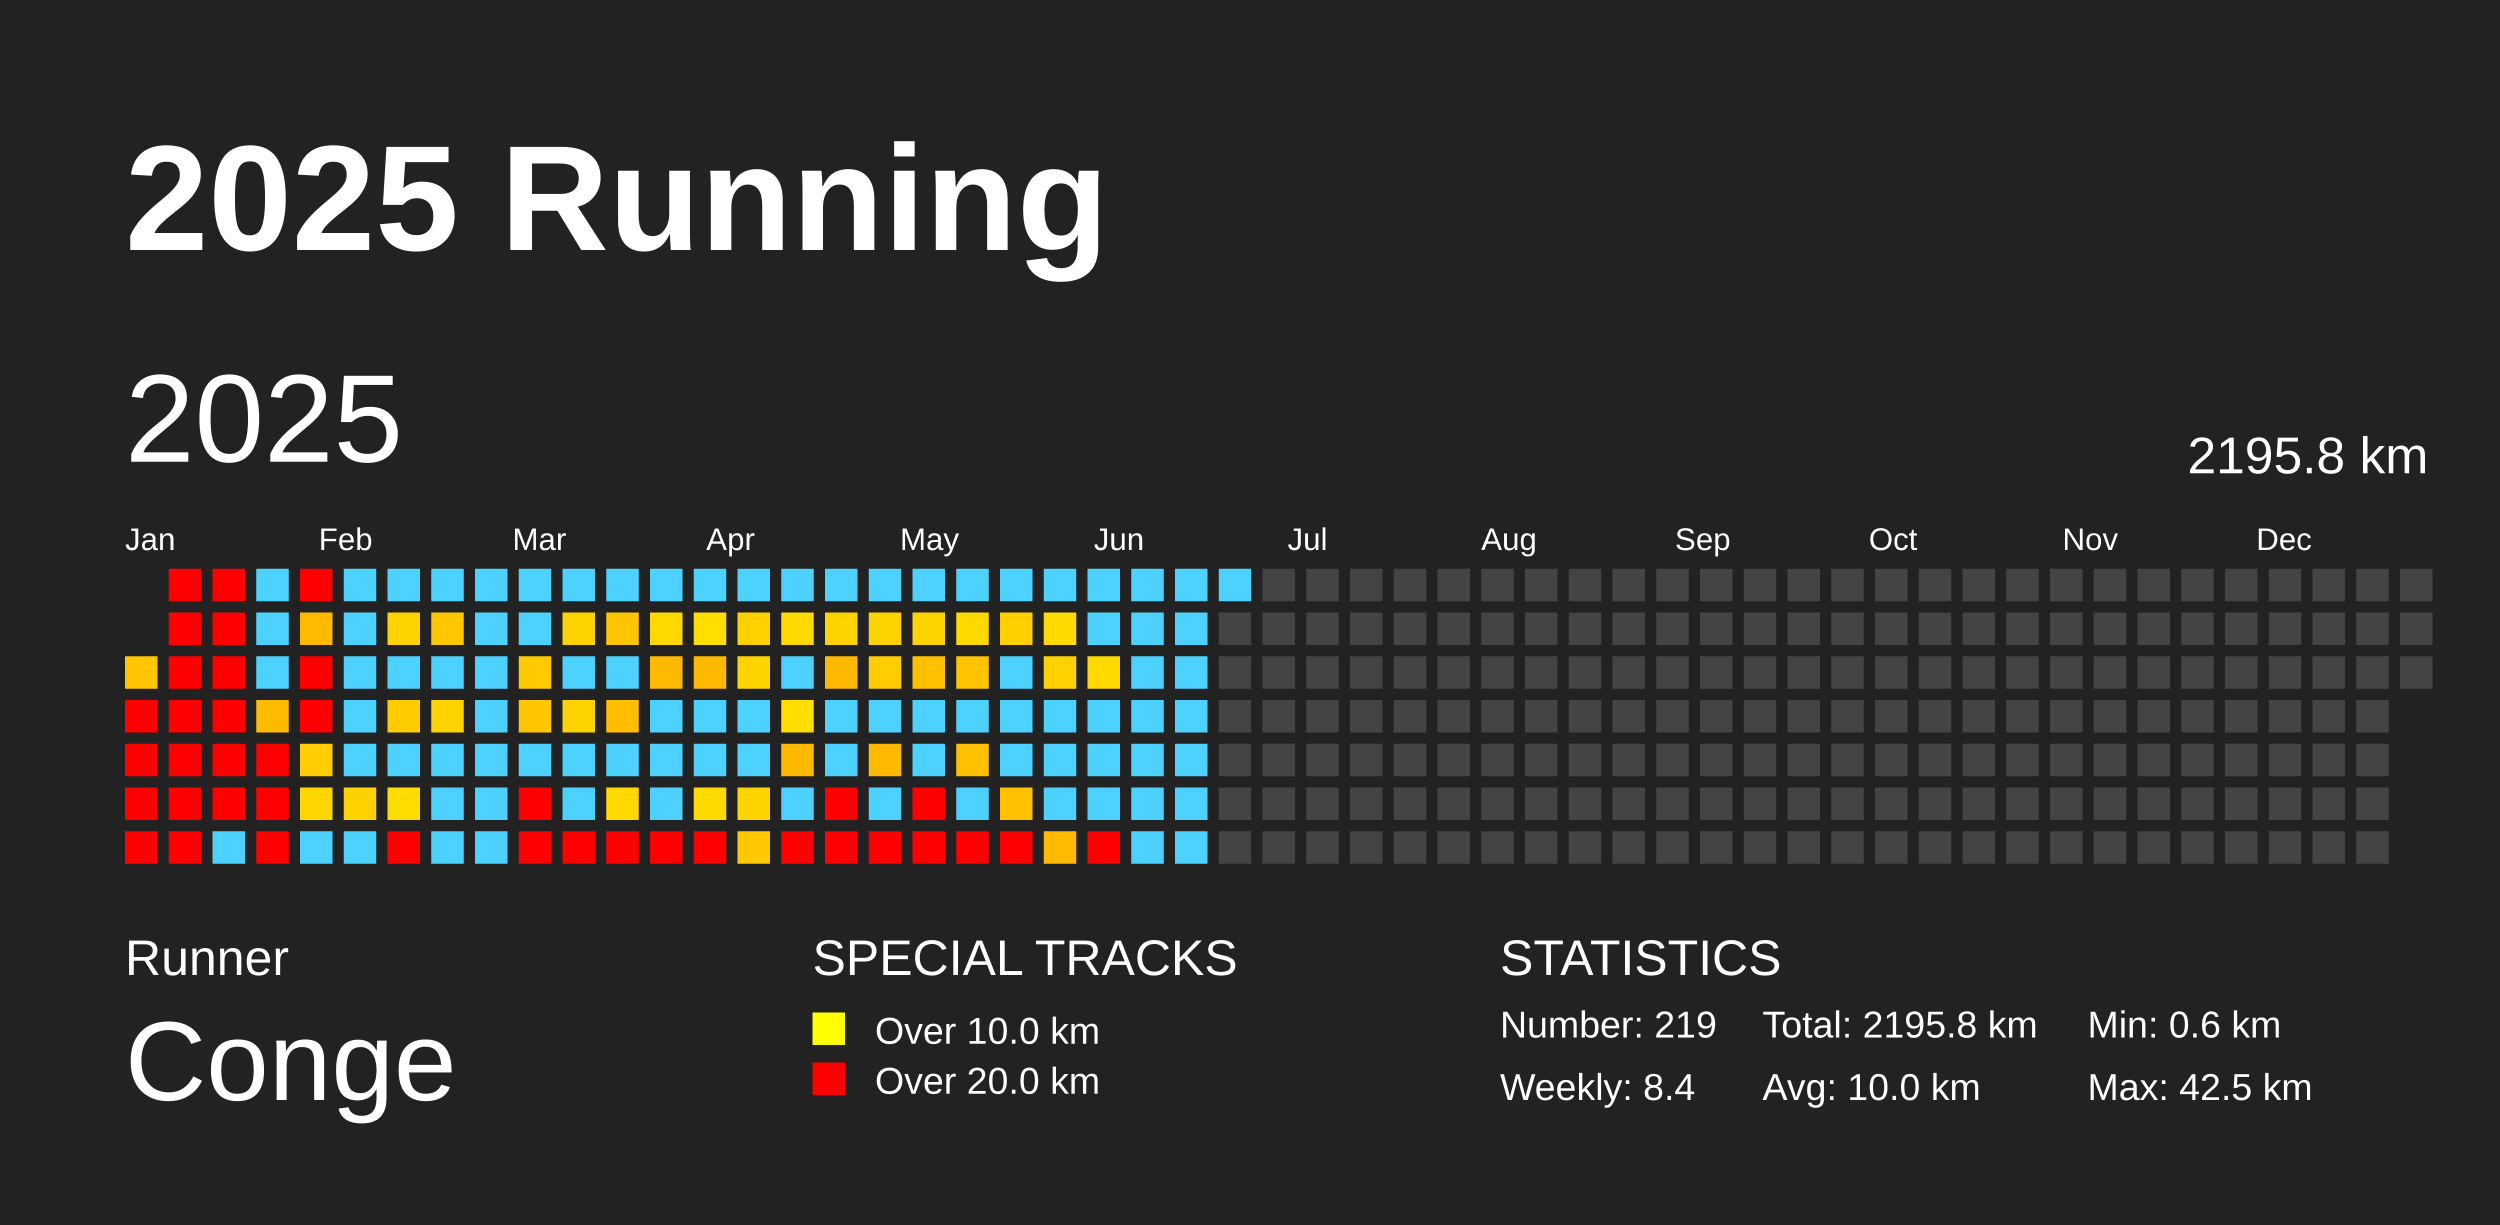
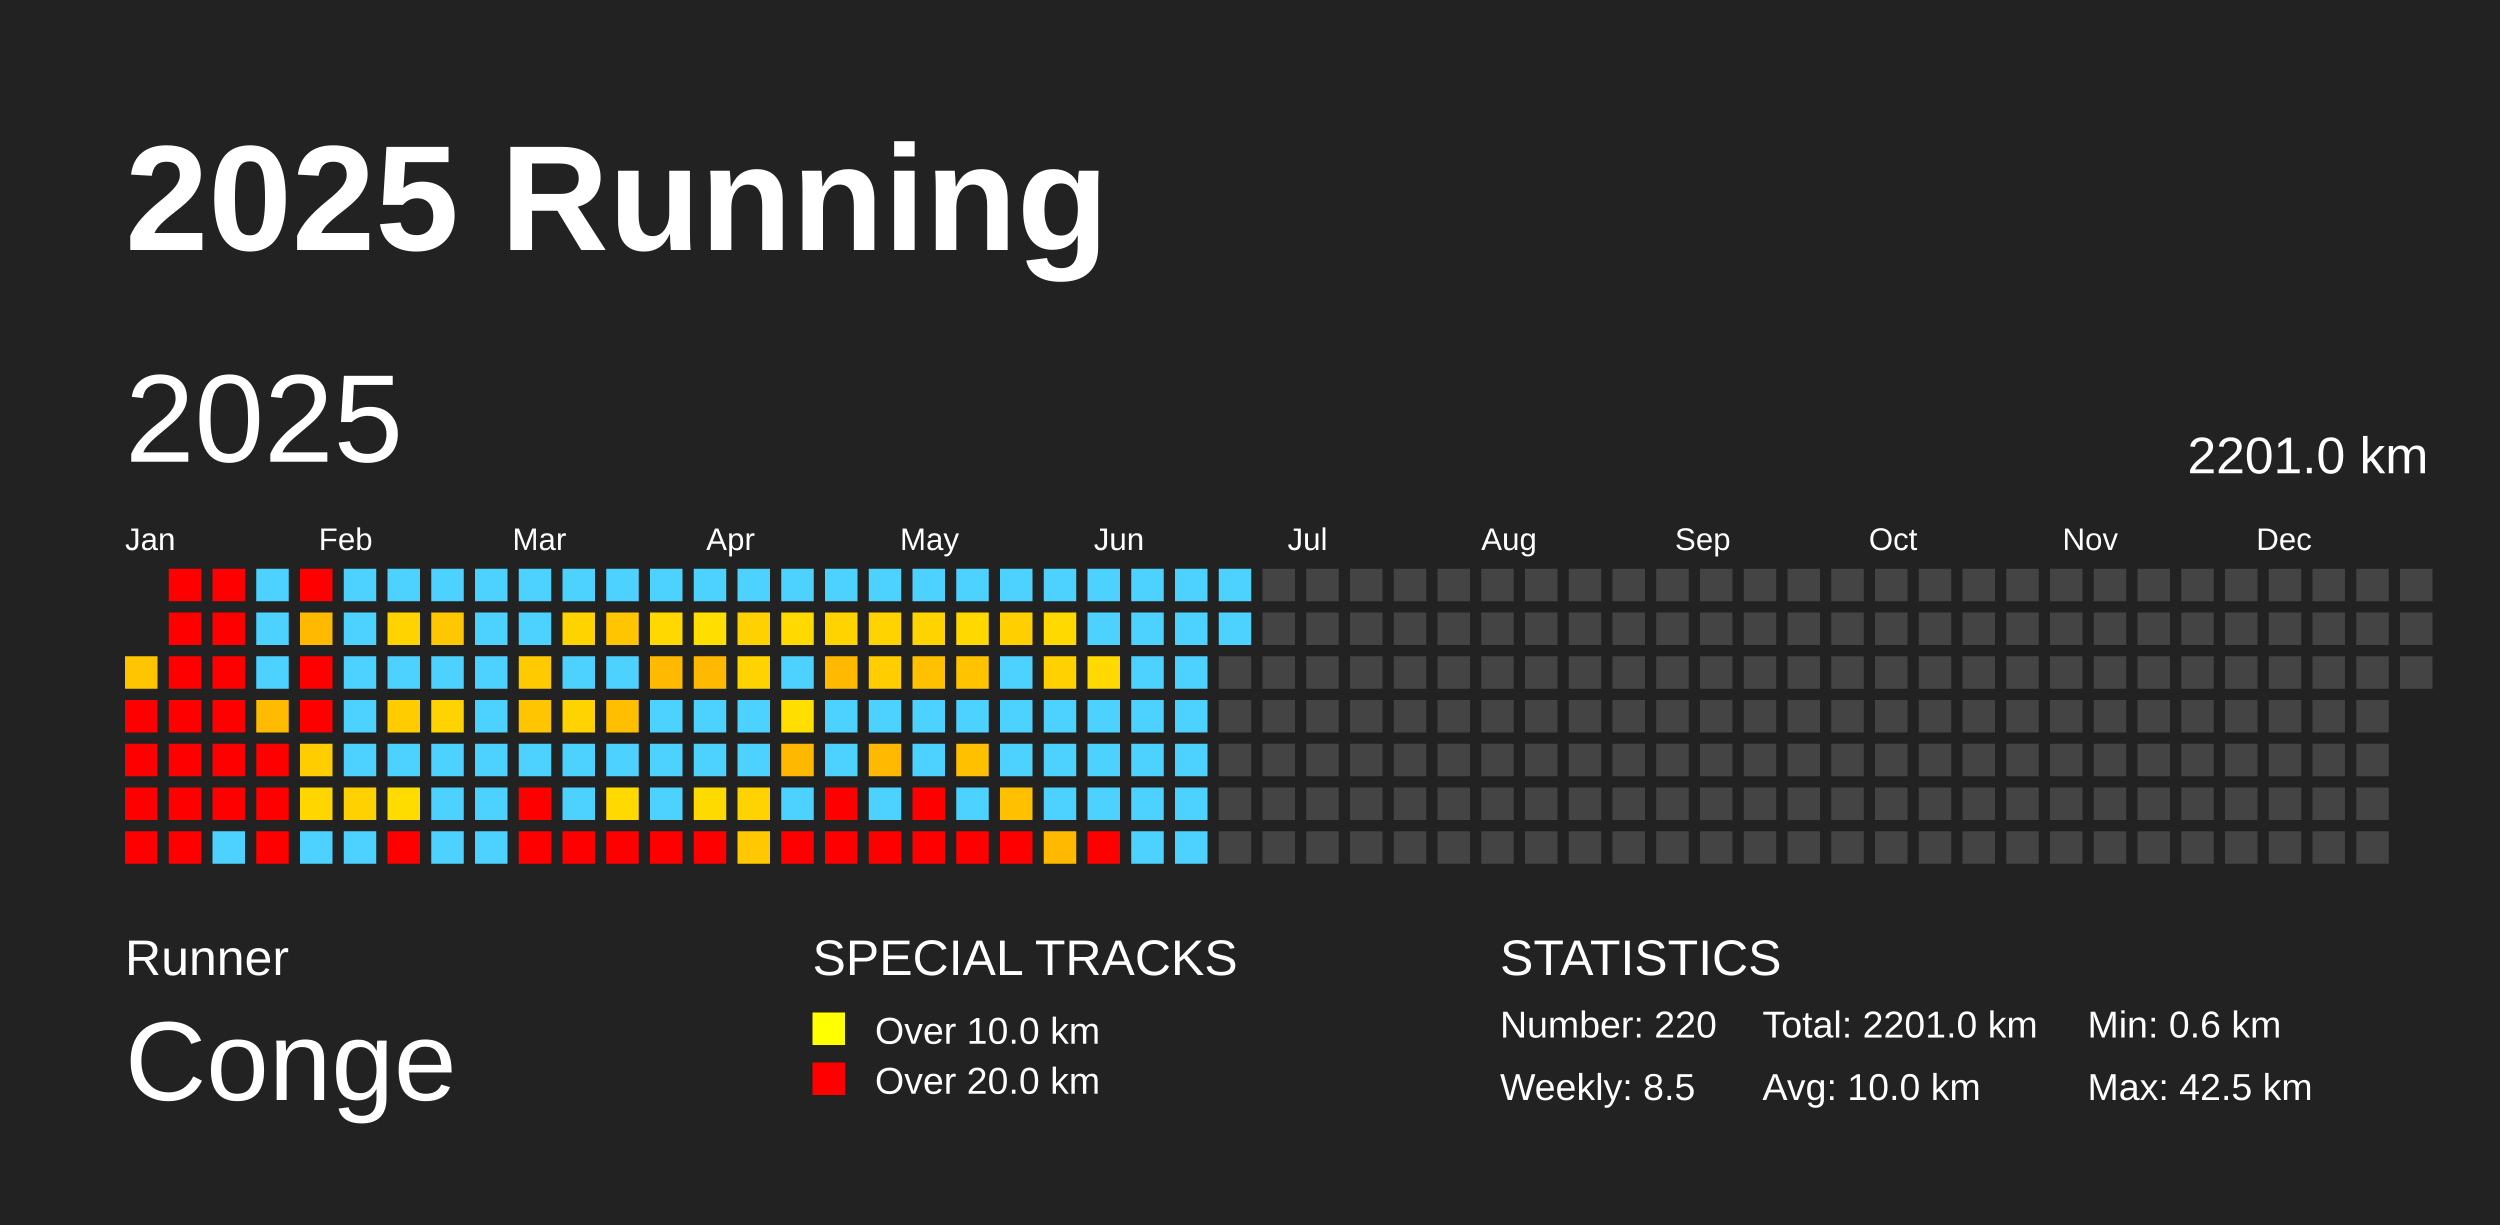
<svg xmlns="http://www.w3.org/2000/svg" baseProfile="full" height="98mm" version="1.1" viewBox="0,0,200,98" width="200mm">
  <defs />
  <rect fill="#222222" height="98" width="200" x="0" y="0" />
  <text fill="#FFFFFF" style="font-size:12px; font-family:Arial; font-weight:bold;" x="10" y="20">2025 Running</text>
  <text fill="#FFFFFF" style="font-size:4px; font-family:Arial" x="10" y="78">Runner</text>
  <text fill="#FFFFFF" style="font-size:9px; font-family:Arial" x="10" y="88">Conge</text>
  <text fill="#FFFFFF" style="font-size:4px; font-family:Arial" x="65" y="78">SPECIAL TRACKS</text>
  <rect fill="yellow" height="2.6" width="2.6" x="65" y="81" />
  <text fill="#FFFFFF" style="font-size:3px; font-family:Arial" x="70" y="83.5">Over 10.0 km</text>
  <rect fill="red" height="2.6" width="2.6" x="65" y="85" />
  <text fill="#FFFFFF" style="font-size:3px; font-family:Arial" x="70" y="87.5">Over 20.0 km</text>
  <text fill="#FFFFFF" style="font-size:4px; font-family:Arial" x="120" y="78">STATISTICS</text>
-   <text fill="#FFFFFF" style="font-size:3px; font-family:Arial" x="120" y="83">Number: 219</text>
-   <text fill="#FFFFFF" style="font-size:3px; font-family:Arial" x="120" y="88">Weekly: 8.4</text>
-   <text fill="#FFFFFF" style="font-size:3px; font-family:Arial" x="141" y="83">Total: 2195.8 km</text>
+   <text fill="#FFFFFF" style="font-size:3px; font-family:Arial" x="120" y="83">Number: 220</text>
+   <text fill="#FFFFFF" style="font-size:3px; font-family:Arial" x="120" y="88">Weekly: 8.5</text>
+   <text fill="#FFFFFF" style="font-size:3px; font-family:Arial" x="141" y="83">Total: 2201.0 km</text>
  <text fill="#FFFFFF" style="font-size:3px; font-family:Arial" x="141" y="88">Avg: 10.0 km</text>
  <text fill="#FFFFFF" style="font-size:3px; font-family:Arial" x="167" y="83">Min: 0.6 km</text>
  <text fill="#FFFFFF" style="font-size:3px; font-family:Arial" x="167" y="88">Max: 42.5 km</text>
  <text dominant-baseline="hanging" fill="#FFFFFF" style="font-size:10.0px; font-family:Arial;" x="10" y="30">2025</text>
-   <text dominant-baseline="hanging" fill="#FFFFFF" style="font-size:4.125px; font-family:Arial;" x="175" y="35">2195.8 km</text>
+   <text dominant-baseline="hanging" fill="#FFFFFF" style="font-size:4.125px; font-family:Arial;" x="175" y="35">2201.0 km</text>
  <text fill="#FFFFFF" style="font-size:2.5px; font-family:Arial" x="10.0" y="44">Jan</text>
  <text fill="#FFFFFF" style="font-size:2.5px; font-family:Arial" x="25.5" y="44">Feb</text>
  <text fill="#FFFFFF" style="font-size:2.5px; font-family:Arial" x="41.0" y="44">Mar</text>
  <text fill="#FFFFFF" style="font-size:2.5px; font-family:Arial" x="56.5" y="44">Apr</text>
  <text fill="#FFFFFF" style="font-size:2.5px; font-family:Arial" x="72.0" y="44">May</text>
  <text fill="#FFFFFF" style="font-size:2.5px; font-family:Arial" x="87.5" y="44">Jun</text>
  <text fill="#FFFFFF" style="font-size:2.5px; font-family:Arial" x="103.0" y="44">Jul</text>
  <text fill="#FFFFFF" style="font-size:2.5px; font-family:Arial" x="118.5" y="44">Aug</text>
  <text fill="#FFFFFF" style="font-size:2.5px; font-family:Arial" x="134.0" y="44">Sep</text>
  <text fill="#FFFFFF" style="font-size:2.5px; font-family:Arial" x="149.5" y="44">Oct</text>
  <text fill="#FFFFFF" style="font-size:2.5px; font-family:Arial" x="165.0" y="44">Nov</text>
  <text fill="#FFFFFF" style="font-size:2.5px; font-family:Arial" x="180.5" y="44">Dec</text>
  <rect fill="#ffc600" height="2.6" width="2.6" x="10.0" y="52.5" />
  <rect fill="red" height="2.6" width="2.6" x="10.0" y="56.0" />
  <rect fill="red" height="2.6" width="2.6" x="10.0" y="59.5" />
  <rect fill="red" height="2.6" width="2.6" x="10.0" y="63.0" />
  <rect fill="red" height="2.6" width="2.6" x="10.0" y="66.5" />
  <rect fill="red" height="2.6" width="2.6" x="13.5" y="45.5" />
  <rect fill="red" height="2.6" width="2.6" x="13.5" y="49.0" />
  <rect fill="red" height="2.6" width="2.6" x="13.5" y="52.5" />
  <rect fill="red" height="2.6" width="2.6" x="13.5" y="56.0" />
  <rect fill="red" height="2.6" width="2.6" x="13.5" y="59.5" />
  <rect fill="red" height="2.6" width="2.6" x="13.5" y="63.0" />
  <rect fill="red" height="2.6" width="2.6" x="13.5" y="66.5" />
  <rect fill="red" height="2.6" width="2.6" x="17.0" y="45.5" />
  <rect fill="red" height="2.6" width="2.6" x="17.0" y="49.0" />
  <rect fill="red" height="2.6" width="2.6" x="17.0" y="52.5" />
  <rect fill="red" height="2.6" width="2.6" x="17.0" y="56.0" />
  <rect fill="red" height="2.6" width="2.6" x="17.0" y="59.5" />
  <rect fill="red" height="2.6" width="2.6" x="17.0" y="63.0" />
  <rect fill="#4dd2ff" height="2.6" width="2.6" x="17.0" y="66.5" />
  <rect fill="#4dd2ff" height="2.6" width="2.6" x="20.5" y="45.5" />
  <rect fill="#4dd2ff" height="2.6" width="2.6" x="20.5" y="49.0" />
  <rect fill="#4dd2ff" height="2.6" width="2.6" x="20.5" y="52.5" />
  <rect fill="#ffbb00" height="2.6" width="2.6" x="20.5" y="56.0" />
  <rect fill="red" height="2.6" width="2.6" x="20.5" y="59.5" />
  <rect fill="red" height="2.6" width="2.6" x="20.5" y="63.0" />
  <rect fill="red" height="2.6" width="2.6" x="20.5" y="66.5" />
  <rect fill="red" height="2.6" width="2.6" x="24.0" y="45.5" />
  <rect fill="#ffba00" height="2.6" width="2.6" x="24.0" y="49.0" />
  <rect fill="red" height="2.6" width="2.6" x="24.0" y="52.5" />
  <rect fill="red" height="2.6" width="2.6" x="24.0" y="56.0" />
  <rect fill="#ffcd00" height="2.6" width="2.6" x="24.0" y="59.5" />
  <rect fill="#ffd600" height="2.6" width="2.6" x="24.0" y="63.0" />
  <rect fill="#4dd2ff" height="2.6" width="2.6" x="24.0" y="66.5" />
  <rect fill="#4dd2ff" height="2.6" width="2.6" x="27.5" y="45.5" />
  <rect fill="#4dd2ff" height="2.6" width="2.6" x="27.5" y="49.0" />
  <rect fill="#4dd2ff" height="2.6" width="2.6" x="27.5" y="52.5" />
  <rect fill="#4dd2ff" height="2.6" width="2.6" x="27.5" y="56.0" />
  <rect fill="#4dd2ff" height="2.6" width="2.6" x="27.5" y="59.5" />
  <rect fill="#ffd100" height="2.6" width="2.6" x="27.5" y="63.0" />
  <rect fill="#4dd2ff" height="2.6" width="2.6" x="27.5" y="66.5" />
  <rect fill="#4dd2ff" height="2.6" width="2.6" x="31.0" y="45.5" />
  <rect fill="#ffd300" height="2.6" width="2.6" x="31.0" y="49.0" />
  <rect fill="#4dd2ff" height="2.6" width="2.6" x="31.0" y="52.5" />
  <rect fill="#ffcc00" height="2.6" width="2.6" x="31.0" y="56.0" />
  <rect fill="#4dd2ff" height="2.6" width="2.6" x="31.0" y="59.5" />
  <rect fill="#ffdc00" height="2.6" width="2.6" x="31.0" y="63.0" />
  <rect fill="red" height="2.6" width="2.6" x="31.0" y="66.5" />
  <rect fill="#4dd2ff" height="2.6" width="2.6" x="34.5" y="45.5" />
  <rect fill="#ffc700" height="2.6" width="2.6" x="34.5" y="49.0" />
  <rect fill="#4dd2ff" height="2.6" width="2.6" x="34.5" y="52.5" />
  <rect fill="#ffd300" height="2.6" width="2.6" x="34.5" y="56.0" />
  <rect fill="#4dd2ff" height="2.6" width="2.6" x="34.5" y="59.5" />
  <rect fill="#4dd2ff" height="2.6" width="2.6" x="34.5" y="63.0" />
  <rect fill="#4dd2ff" height="2.6" width="2.6" x="34.5" y="66.5" />
  <rect fill="#4dd2ff" height="2.6" width="2.6" x="38.0" y="45.5" />
  <rect fill="#4dd2ff" height="2.6" width="2.6" x="38.0" y="49.0" />
  <rect fill="#4dd2ff" height="2.6" width="2.6" x="38.0" y="52.5" />
  <rect fill="#4dd2ff" height="2.6" width="2.6" x="38.0" y="56.0" />
  <rect fill="#4dd2ff" height="2.6" width="2.6" x="38.0" y="59.5" />
  <rect fill="#4dd2ff" height="2.6" width="2.6" x="38.0" y="63.0" />
  <rect fill="#4dd2ff" height="2.6" width="2.6" x="38.0" y="66.5" />
  <rect fill="#4dd2ff" height="2.6" width="2.6" x="41.5" y="45.5" />
  <rect fill="#4dd2ff" height="2.6" width="2.6" x="41.5" y="49.0" />
  <rect fill="#ffcb00" height="2.6" width="2.6" x="41.5" y="52.5" />
  <rect fill="#ffc600" height="2.6" width="2.6" x="41.5" y="56.0" />
  <rect fill="#4dd2ff" height="2.6" width="2.6" x="41.5" y="59.5" />
  <rect fill="red" height="2.6" width="2.6" x="41.5" y="63.0" />
  <rect fill="red" height="2.6" width="2.6" x="41.5" y="66.5" />
  <rect fill="#4dd2ff" height="2.6" width="2.6" x="45.0" y="45.5" />
  <rect fill="#ffd300" height="2.6" width="2.6" x="45.0" y="49.0" />
  <rect fill="#4dd2ff" height="2.6" width="2.6" x="45.0" y="52.5" />
  <rect fill="#ffd300" height="2.6" width="2.6" x="45.0" y="56.0" />
  <rect fill="#4dd2ff" height="2.6" width="2.6" x="45.0" y="59.5" />
  <rect fill="#4dd2ff" height="2.6" width="2.6" x="45.0" y="63.0" />
  <rect fill="red" height="2.6" width="2.6" x="45.0" y="66.5" />
  <rect fill="#4dd2ff" height="2.6" width="2.6" x="48.5" y="45.5" />
  <rect fill="#ffc500" height="2.6" width="2.6" x="48.5" y="49.0" />
  <rect fill="#4dd2ff" height="2.6" width="2.6" x="48.5" y="52.5" />
  <rect fill="#ffbe00" height="2.6" width="2.6" x="48.5" y="56.0" />
  <rect fill="#4dd2ff" height="2.6" width="2.6" x="48.5" y="59.5" />
  <rect fill="#ffd900" height="2.6" width="2.6" x="48.5" y="63.0" />
  <rect fill="red" height="2.6" width="2.6" x="48.5" y="66.5" />
  <rect fill="#4dd2ff" height="2.6" width="2.6" x="52.0" y="45.5" />
  <rect fill="#ffd800" height="2.6" width="2.6" x="52.0" y="49.0" />
  <rect fill="#ffba00" height="2.6" width="2.6" x="52.0" y="52.5" />
  <rect fill="#4dd2ff" height="2.6" width="2.6" x="52.0" y="56.0" />
  <rect fill="#4dd2ff" height="2.6" width="2.6" x="52.0" y="59.5" />
  <rect fill="#4dd2ff" height="2.6" width="2.6" x="52.0" y="63.0" />
  <rect fill="red" height="2.6" width="2.6" x="52.0" y="66.5" />
  <rect fill="#4dd2ff" height="2.6" width="2.6" x="55.5" y="45.5" />
  <rect fill="#ffde00" height="2.6" width="2.6" x="55.5" y="49.0" />
  <rect fill="#ffba00" height="2.6" width="2.6" x="55.5" y="52.5" />
  <rect fill="#4dd2ff" height="2.6" width="2.6" x="55.5" y="56.0" />
  <rect fill="#4dd2ff" height="2.6" width="2.6" x="55.5" y="59.5" />
  <rect fill="#ffda00" height="2.6" width="2.6" x="55.5" y="63.0" />
  <rect fill="red" height="2.6" width="2.6" x="55.5" y="66.5" />
  <rect fill="#4dd2ff" height="2.6" width="2.6" x="59.0" y="45.5" />
  <rect fill="#ffd100" height="2.6" width="2.6" x="59.0" y="49.0" />
  <rect fill="#ffd300" height="2.6" width="2.6" x="59.0" y="52.5" />
  <rect fill="#4dd2ff" height="2.6" width="2.6" x="59.0" y="56.0" />
  <rect fill="#4dd2ff" height="2.6" width="2.6" x="59.0" y="59.5" />
  <rect fill="#ffd300" height="2.6" width="2.6" x="59.0" y="63.0" />
  <rect fill="#ffc800" height="2.6" width="2.6" x="59.0" y="66.5" />
  <rect fill="#4dd2ff" height="2.6" width="2.6" x="62.5" y="45.5" />
  <rect fill="#ffd900" height="2.6" width="2.6" x="62.5" y="49.0" />
  <rect fill="#4dd2ff" height="2.6" width="2.6" x="62.5" y="52.5" />
  <rect fill="#ffde00" height="2.6" width="2.6" x="62.5" y="56.0" />
  <rect fill="#ffb800" height="2.6" width="2.6" x="62.5" y="59.5" />
  <rect fill="#4dd2ff" height="2.6" width="2.6" x="62.5" y="63.0" />
  <rect fill="red" height="2.6" width="2.6" x="62.5" y="66.5" />
  <rect fill="#4dd2ff" height="2.6" width="2.6" x="66.0" y="45.5" />
  <rect fill="#ffd300" height="2.6" width="2.6" x="66.0" y="49.0" />
  <rect fill="#ffba00" height="2.6" width="2.6" x="66.0" y="52.5" />
  <rect fill="#4dd2ff" height="2.6" width="2.6" x="66.0" y="56.0" />
  <rect fill="#4dd2ff" height="2.6" width="2.6" x="66.0" y="59.5" />
  <rect fill="red" height="2.6" width="2.6" x="66.0" y="63.0" />
  <rect fill="red" height="2.6" width="2.6" x="66.0" y="66.5" />
  <rect fill="#4dd2ff" height="2.6" width="2.6" x="69.5" y="45.5" />
  <rect fill="#ffd300" height="2.6" width="2.6" x="69.5" y="49.0" />
  <rect fill="#ffcd00" height="2.6" width="2.6" x="69.5" y="52.5" />
  <rect fill="#4dd2ff" height="2.6" width="2.6" x="69.5" y="56.0" />
  <rect fill="#ffba00" height="2.6" width="2.6" x="69.5" y="59.5" />
  <rect fill="#4dd2ff" height="2.6" width="2.6" x="69.5" y="63.0" />
  <rect fill="red" height="2.6" width="2.6" x="69.5" y="66.5" />
  <rect fill="#4dd2ff" height="2.6" width="2.6" x="73.0" y="45.5" />
  <rect fill="#ffd300" height="2.6" width="2.6" x="73.0" y="49.0" />
  <rect fill="#ffc000" height="2.6" width="2.6" x="73.0" y="52.5" />
  <rect fill="#4dd2ff" height="2.6" width="2.6" x="73.0" y="56.0" />
  <rect fill="#4dd2ff" height="2.6" width="2.6" x="73.0" y="59.5" />
  <rect fill="red" height="2.6" width="2.6" x="73.0" y="63.0" />
  <rect fill="red" height="2.6" width="2.6" x="73.0" y="66.5" />
  <rect fill="#4dd2ff" height="2.6" width="2.6" x="76.5" y="45.5" />
  <rect fill="#ffd800" height="2.6" width="2.6" x="76.5" y="49.0" />
  <rect fill="#ffc300" height="2.6" width="2.6" x="76.5" y="52.5" />
  <rect fill="#4dd2ff" height="2.6" width="2.6" x="76.5" y="56.0" />
  <rect fill="#ffc000" height="2.6" width="2.6" x="76.5" y="59.5" />
  <rect fill="#4dd2ff" height="2.6" width="2.6" x="76.5" y="63.0" />
  <rect fill="red" height="2.6" width="2.6" x="76.5" y="66.5" />
  <rect fill="#4dd2ff" height="2.6" width="2.6" x="80.0" y="45.5" />
  <rect fill="#ffcf00" height="2.6" width="2.6" x="80.0" y="49.0" />
  <rect fill="#4dd2ff" height="2.6" width="2.6" x="80.0" y="52.5" />
  <rect fill="#4dd2ff" height="2.6" width="2.6" x="80.0" y="56.0" />
  <rect fill="#4dd2ff" height="2.6" width="2.6" x="80.0" y="59.5" />
  <rect fill="#ffc000" height="2.6" width="2.6" x="80.0" y="63.0" />
  <rect fill="red" height="2.6" width="2.6" x="80.0" y="66.5" />
  <rect fill="#4dd2ff" height="2.6" width="2.6" x="83.5" y="45.5" />
  <rect fill="#ffd900" height="2.6" width="2.6" x="83.5" y="49.0" />
  <rect fill="#ffd100" height="2.6" width="2.6" x="83.5" y="52.5" />
  <rect fill="#4dd2ff" height="2.6" width="2.6" x="83.5" y="56.0" />
  <rect fill="#4dd2ff" height="2.6" width="2.6" x="83.5" y="59.5" />
  <rect fill="#4dd2ff" height="2.6" width="2.6" x="83.5" y="63.0" />
  <rect fill="#ffba00" height="2.6" width="2.6" x="83.5" y="66.5" />
  <rect fill="#4dd2ff" height="2.6" width="2.6" x="87.0" y="45.5" />
  <rect fill="#4dd2ff" height="2.6" width="2.6" x="87.0" y="49.0" />
  <rect fill="#ffd900" height="2.6" width="2.6" x="87.0" y="52.5" />
  <rect fill="#4dd2ff" height="2.6" width="2.6" x="87.0" y="56.0" />
  <rect fill="#4dd2ff" height="2.6" width="2.6" x="87.0" y="59.5" />
  <rect fill="#4dd2ff" height="2.6" width="2.6" x="87.0" y="63.0" />
  <rect fill="red" height="2.6" width="2.6" x="87.0" y="66.5" />
  <rect fill="#4dd2ff" height="2.6" width="2.6" x="90.5" y="45.5" />
  <rect fill="#4dd2ff" height="2.6" width="2.6" x="90.5" y="49.0" />
  <rect fill="#4dd2ff" height="2.6" width="2.6" x="90.5" y="52.5" />
  <rect fill="#4dd2ff" height="2.6" width="2.6" x="90.5" y="56.0" />
  <rect fill="#4dd2ff" height="2.6" width="2.6" x="90.5" y="59.5" />
  <rect fill="#4dd2ff" height="2.6" width="2.6" x="90.5" y="63.0" />
  <rect fill="#4dd2ff" height="2.6" width="2.6" x="90.5" y="66.5" />
  <rect fill="#4dd2ff" height="2.6" width="2.6" x="94.0" y="45.5" />
  <rect fill="#4dd2ff" height="2.6" width="2.6" x="94.0" y="49.0" />
  <rect fill="#4dd2ff" height="2.6" width="2.6" x="94.0" y="52.5" />
  <rect fill="#4dd2ff" height="2.6" width="2.6" x="94.0" y="56.0" />
  <rect fill="#4dd2ff" height="2.6" width="2.6" x="94.0" y="59.5" />
  <rect fill="#4dd2ff" height="2.6" width="2.6" x="94.0" y="63.0" />
  <rect fill="#4dd2ff" height="2.6" width="2.6" x="94.0" y="66.5" />
  <rect fill="#4dd2ff" height="2.6" width="2.6" x="97.5" y="45.5" />
-   <rect fill="#444444" height="2.6" width="2.6" x="97.5" y="49.0" />
+   <rect fill="#4dd2ff" height="2.6" width="2.6" x="97.5" y="49.0" />
  <rect fill="#444444" height="2.6" width="2.6" x="97.5" y="52.5" />
  <rect fill="#444444" height="2.6" width="2.6" x="97.5" y="56.0" />
  <rect fill="#444444" height="2.6" width="2.6" x="97.5" y="59.5" />
  <rect fill="#444444" height="2.6" width="2.6" x="97.5" y="63.0" />
  <rect fill="#444444" height="2.6" width="2.6" x="97.5" y="66.5" />
  <rect fill="#444444" height="2.6" width="2.6" x="101.0" y="45.5" />
  <rect fill="#444444" height="2.6" width="2.6" x="101.0" y="49.0" />
  <rect fill="#444444" height="2.6" width="2.6" x="101.0" y="52.5" />
  <rect fill="#444444" height="2.6" width="2.6" x="101.0" y="56.0" />
  <rect fill="#444444" height="2.6" width="2.6" x="101.0" y="59.5" />
  <rect fill="#444444" height="2.6" width="2.6" x="101.0" y="63.0" />
  <rect fill="#444444" height="2.6" width="2.6" x="101.0" y="66.5" />
  <rect fill="#444444" height="2.6" width="2.6" x="104.5" y="45.5" />
  <rect fill="#444444" height="2.6" width="2.6" x="104.5" y="49.0" />
  <rect fill="#444444" height="2.6" width="2.6" x="104.5" y="52.5" />
  <rect fill="#444444" height="2.6" width="2.6" x="104.5" y="56.0" />
  <rect fill="#444444" height="2.6" width="2.6" x="104.5" y="59.5" />
  <rect fill="#444444" height="2.6" width="2.6" x="104.5" y="63.0" />
  <rect fill="#444444" height="2.6" width="2.6" x="104.5" y="66.5" />
  <rect fill="#444444" height="2.6" width="2.6" x="108.0" y="45.5" />
  <rect fill="#444444" height="2.6" width="2.6" x="108.0" y="49.0" />
  <rect fill="#444444" height="2.6" width="2.6" x="108.0" y="52.5" />
  <rect fill="#444444" height="2.6" width="2.6" x="108.0" y="56.0" />
  <rect fill="#444444" height="2.6" width="2.6" x="108.0" y="59.5" />
  <rect fill="#444444" height="2.6" width="2.6" x="108.0" y="63.0" />
  <rect fill="#444444" height="2.6" width="2.6" x="108.0" y="66.5" />
  <rect fill="#444444" height="2.6" width="2.6" x="111.5" y="45.5" />
  <rect fill="#444444" height="2.6" width="2.6" x="111.5" y="49.0" />
  <rect fill="#444444" height="2.6" width="2.6" x="111.5" y="52.5" />
  <rect fill="#444444" height="2.6" width="2.6" x="111.5" y="56.0" />
  <rect fill="#444444" height="2.6" width="2.6" x="111.5" y="59.5" />
  <rect fill="#444444" height="2.6" width="2.6" x="111.5" y="63.0" />
  <rect fill="#444444" height="2.6" width="2.6" x="111.5" y="66.5" />
  <rect fill="#444444" height="2.6" width="2.6" x="115.0" y="45.5" />
  <rect fill="#444444" height="2.6" width="2.6" x="115.0" y="49.0" />
  <rect fill="#444444" height="2.6" width="2.6" x="115.0" y="52.5" />
  <rect fill="#444444" height="2.6" width="2.6" x="115.0" y="56.0" />
  <rect fill="#444444" height="2.6" width="2.6" x="115.0" y="59.5" />
  <rect fill="#444444" height="2.6" width="2.6" x="115.0" y="63.0" />
  <rect fill="#444444" height="2.6" width="2.6" x="115.0" y="66.5" />
  <rect fill="#444444" height="2.6" width="2.6" x="118.5" y="45.5" />
  <rect fill="#444444" height="2.6" width="2.6" x="118.5" y="49.0" />
  <rect fill="#444444" height="2.6" width="2.6" x="118.5" y="52.5" />
  <rect fill="#444444" height="2.6" width="2.6" x="118.5" y="56.0" />
  <rect fill="#444444" height="2.6" width="2.6" x="118.5" y="59.5" />
  <rect fill="#444444" height="2.6" width="2.6" x="118.5" y="63.0" />
  <rect fill="#444444" height="2.6" width="2.6" x="118.5" y="66.5" />
  <rect fill="#444444" height="2.6" width="2.6" x="122.0" y="45.5" />
  <rect fill="#444444" height="2.6" width="2.6" x="122.0" y="49.0" />
  <rect fill="#444444" height="2.6" width="2.6" x="122.0" y="52.5" />
  <rect fill="#444444" height="2.6" width="2.6" x="122.0" y="56.0" />
  <rect fill="#444444" height="2.6" width="2.6" x="122.0" y="59.5" />
  <rect fill="#444444" height="2.6" width="2.6" x="122.0" y="63.0" />
  <rect fill="#444444" height="2.6" width="2.6" x="122.0" y="66.5" />
  <rect fill="#444444" height="2.6" width="2.6" x="125.5" y="45.5" />
  <rect fill="#444444" height="2.6" width="2.6" x="125.5" y="49.0" />
  <rect fill="#444444" height="2.6" width="2.6" x="125.5" y="52.5" />
  <rect fill="#444444" height="2.6" width="2.6" x="125.5" y="56.0" />
  <rect fill="#444444" height="2.6" width="2.6" x="125.5" y="59.5" />
  <rect fill="#444444" height="2.6" width="2.6" x="125.5" y="63.0" />
  <rect fill="#444444" height="2.6" width="2.6" x="125.5" y="66.5" />
  <rect fill="#444444" height="2.6" width="2.6" x="129.0" y="45.5" />
  <rect fill="#444444" height="2.6" width="2.6" x="129.0" y="49.0" />
  <rect fill="#444444" height="2.6" width="2.6" x="129.0" y="52.5" />
  <rect fill="#444444" height="2.6" width="2.6" x="129.0" y="56.0" />
  <rect fill="#444444" height="2.6" width="2.6" x="129.0" y="59.5" />
  <rect fill="#444444" height="2.6" width="2.6" x="129.0" y="63.0" />
  <rect fill="#444444" height="2.6" width="2.6" x="129.0" y="66.5" />
  <rect fill="#444444" height="2.6" width="2.6" x="132.5" y="45.5" />
  <rect fill="#444444" height="2.6" width="2.6" x="132.5" y="49.0" />
  <rect fill="#444444" height="2.6" width="2.6" x="132.5" y="52.5" />
  <rect fill="#444444" height="2.6" width="2.6" x="132.5" y="56.0" />
  <rect fill="#444444" height="2.6" width="2.6" x="132.5" y="59.5" />
  <rect fill="#444444" height="2.6" width="2.6" x="132.5" y="63.0" />
  <rect fill="#444444" height="2.6" width="2.6" x="132.5" y="66.5" />
  <rect fill="#444444" height="2.6" width="2.6" x="136.0" y="45.5" />
  <rect fill="#444444" height="2.6" width="2.6" x="136.0" y="49.0" />
  <rect fill="#444444" height="2.6" width="2.6" x="136.0" y="52.5" />
  <rect fill="#444444" height="2.6" width="2.6" x="136.0" y="56.0" />
  <rect fill="#444444" height="2.6" width="2.6" x="136.0" y="59.5" />
  <rect fill="#444444" height="2.6" width="2.6" x="136.0" y="63.0" />
  <rect fill="#444444" height="2.6" width="2.6" x="136.0" y="66.5" />
  <rect fill="#444444" height="2.6" width="2.6" x="139.5" y="45.5" />
  <rect fill="#444444" height="2.6" width="2.6" x="139.5" y="49.0" />
  <rect fill="#444444" height="2.6" width="2.6" x="139.5" y="52.5" />
  <rect fill="#444444" height="2.6" width="2.6" x="139.5" y="56.0" />
  <rect fill="#444444" height="2.6" width="2.6" x="139.5" y="59.5" />
  <rect fill="#444444" height="2.6" width="2.6" x="139.5" y="63.0" />
  <rect fill="#444444" height="2.6" width="2.6" x="139.5" y="66.5" />
  <rect fill="#444444" height="2.6" width="2.6" x="143.0" y="45.5" />
  <rect fill="#444444" height="2.6" width="2.6" x="143.0" y="49.0" />
  <rect fill="#444444" height="2.6" width="2.6" x="143.0" y="52.5" />
  <rect fill="#444444" height="2.6" width="2.6" x="143.0" y="56.0" />
  <rect fill="#444444" height="2.6" width="2.6" x="143.0" y="59.5" />
  <rect fill="#444444" height="2.6" width="2.6" x="143.0" y="63.0" />
  <rect fill="#444444" height="2.6" width="2.6" x="143.0" y="66.5" />
  <rect fill="#444444" height="2.6" width="2.6" x="146.5" y="45.5" />
  <rect fill="#444444" height="2.6" width="2.6" x="146.5" y="49.0" />
  <rect fill="#444444" height="2.6" width="2.6" x="146.5" y="52.5" />
  <rect fill="#444444" height="2.6" width="2.6" x="146.5" y="56.0" />
  <rect fill="#444444" height="2.6" width="2.6" x="146.5" y="59.5" />
  <rect fill="#444444" height="2.6" width="2.6" x="146.5" y="63.0" />
  <rect fill="#444444" height="2.6" width="2.6" x="146.5" y="66.5" />
  <rect fill="#444444" height="2.6" width="2.6" x="150.0" y="45.5" />
  <rect fill="#444444" height="2.6" width="2.6" x="150.0" y="49.0" />
  <rect fill="#444444" height="2.6" width="2.6" x="150.0" y="52.5" />
  <rect fill="#444444" height="2.6" width="2.6" x="150.0" y="56.0" />
  <rect fill="#444444" height="2.6" width="2.6" x="150.0" y="59.5" />
  <rect fill="#444444" height="2.6" width="2.6" x="150.0" y="63.0" />
  <rect fill="#444444" height="2.6" width="2.6" x="150.0" y="66.5" />
  <rect fill="#444444" height="2.6" width="2.6" x="153.5" y="45.5" />
  <rect fill="#444444" height="2.6" width="2.6" x="153.5" y="49.0" />
  <rect fill="#444444" height="2.6" width="2.6" x="153.5" y="52.5" />
  <rect fill="#444444" height="2.6" width="2.6" x="153.5" y="56.0" />
  <rect fill="#444444" height="2.6" width="2.6" x="153.5" y="59.5" />
  <rect fill="#444444" height="2.6" width="2.6" x="153.5" y="63.0" />
  <rect fill="#444444" height="2.6" width="2.6" x="153.5" y="66.5" />
  <rect fill="#444444" height="2.6" width="2.6" x="157.0" y="45.5" />
  <rect fill="#444444" height="2.6" width="2.6" x="157.0" y="49.0" />
  <rect fill="#444444" height="2.6" width="2.6" x="157.0" y="52.5" />
  <rect fill="#444444" height="2.6" width="2.6" x="157.0" y="56.0" />
  <rect fill="#444444" height="2.6" width="2.6" x="157.0" y="59.5" />
  <rect fill="#444444" height="2.6" width="2.6" x="157.0" y="63.0" />
  <rect fill="#444444" height="2.6" width="2.6" x="157.0" y="66.5" />
  <rect fill="#444444" height="2.6" width="2.6" x="160.5" y="45.5" />
  <rect fill="#444444" height="2.6" width="2.6" x="160.5" y="49.0" />
  <rect fill="#444444" height="2.6" width="2.6" x="160.5" y="52.5" />
  <rect fill="#444444" height="2.6" width="2.6" x="160.5" y="56.0" />
  <rect fill="#444444" height="2.6" width="2.6" x="160.5" y="59.5" />
  <rect fill="#444444" height="2.6" width="2.6" x="160.5" y="63.0" />
  <rect fill="#444444" height="2.6" width="2.6" x="160.5" y="66.5" />
  <rect fill="#444444" height="2.6" width="2.6" x="164.0" y="45.5" />
  <rect fill="#444444" height="2.6" width="2.6" x="164.0" y="49.0" />
  <rect fill="#444444" height="2.6" width="2.6" x="164.0" y="52.5" />
  <rect fill="#444444" height="2.6" width="2.6" x="164.0" y="56.0" />
  <rect fill="#444444" height="2.6" width="2.6" x="164.0" y="59.5" />
  <rect fill="#444444" height="2.6" width="2.6" x="164.0" y="63.0" />
  <rect fill="#444444" height="2.6" width="2.6" x="164.0" y="66.5" />
  <rect fill="#444444" height="2.6" width="2.6" x="167.5" y="45.5" />
  <rect fill="#444444" height="2.6" width="2.6" x="167.5" y="49.0" />
  <rect fill="#444444" height="2.6" width="2.6" x="167.5" y="52.5" />
  <rect fill="#444444" height="2.6" width="2.6" x="167.5" y="56.0" />
  <rect fill="#444444" height="2.6" width="2.6" x="167.5" y="59.5" />
  <rect fill="#444444" height="2.6" width="2.6" x="167.5" y="63.0" />
  <rect fill="#444444" height="2.6" width="2.6" x="167.5" y="66.5" />
  <rect fill="#444444" height="2.6" width="2.6" x="171.0" y="45.5" />
  <rect fill="#444444" height="2.6" width="2.6" x="171.0" y="49.0" />
  <rect fill="#444444" height="2.6" width="2.6" x="171.0" y="52.5" />
  <rect fill="#444444" height="2.6" width="2.6" x="171.0" y="56.0" />
  <rect fill="#444444" height="2.6" width="2.6" x="171.0" y="59.5" />
  <rect fill="#444444" height="2.6" width="2.6" x="171.0" y="63.0" />
  <rect fill="#444444" height="2.6" width="2.6" x="171.0" y="66.5" />
  <rect fill="#444444" height="2.6" width="2.6" x="174.5" y="45.5" />
  <rect fill="#444444" height="2.6" width="2.6" x="174.5" y="49.0" />
  <rect fill="#444444" height="2.6" width="2.6" x="174.5" y="52.5" />
  <rect fill="#444444" height="2.6" width="2.6" x="174.5" y="56.0" />
  <rect fill="#444444" height="2.6" width="2.6" x="174.5" y="59.5" />
  <rect fill="#444444" height="2.6" width="2.6" x="174.5" y="63.0" />
  <rect fill="#444444" height="2.6" width="2.6" x="174.5" y="66.5" />
  <rect fill="#444444" height="2.6" width="2.6" x="178.0" y="45.5" />
  <rect fill="#444444" height="2.6" width="2.6" x="178.0" y="49.0" />
  <rect fill="#444444" height="2.6" width="2.6" x="178.0" y="52.5" />
  <rect fill="#444444" height="2.6" width="2.6" x="178.0" y="56.0" />
  <rect fill="#444444" height="2.6" width="2.6" x="178.0" y="59.5" />
  <rect fill="#444444" height="2.6" width="2.6" x="178.0" y="63.0" />
  <rect fill="#444444" height="2.6" width="2.6" x="178.0" y="66.5" />
  <rect fill="#444444" height="2.6" width="2.6" x="181.5" y="45.5" />
  <rect fill="#444444" height="2.6" width="2.6" x="181.5" y="49.0" />
  <rect fill="#444444" height="2.6" width="2.6" x="181.5" y="52.5" />
  <rect fill="#444444" height="2.6" width="2.6" x="181.5" y="56.0" />
  <rect fill="#444444" height="2.6" width="2.6" x="181.5" y="59.5" />
  <rect fill="#444444" height="2.6" width="2.6" x="181.5" y="63.0" />
  <rect fill="#444444" height="2.6" width="2.6" x="181.5" y="66.5" />
  <rect fill="#444444" height="2.6" width="2.6" x="185.0" y="45.5" />
  <rect fill="#444444" height="2.6" width="2.6" x="185.0" y="49.0" />
  <rect fill="#444444" height="2.6" width="2.6" x="185.0" y="52.5" />
  <rect fill="#444444" height="2.6" width="2.6" x="185.0" y="56.0" />
  <rect fill="#444444" height="2.6" width="2.6" x="185.0" y="59.5" />
  <rect fill="#444444" height="2.6" width="2.6" x="185.0" y="63.0" />
  <rect fill="#444444" height="2.6" width="2.6" x="185.0" y="66.5" />
  <rect fill="#444444" height="2.6" width="2.6" x="188.5" y="45.5" />
  <rect fill="#444444" height="2.6" width="2.6" x="188.5" y="49.0" />
  <rect fill="#444444" height="2.6" width="2.6" x="188.5" y="52.5" />
  <rect fill="#444444" height="2.6" width="2.6" x="188.5" y="56.0" />
  <rect fill="#444444" height="2.6" width="2.6" x="188.5" y="59.5" />
  <rect fill="#444444" height="2.6" width="2.6" x="188.5" y="63.0" />
  <rect fill="#444444" height="2.6" width="2.6" x="188.5" y="66.5" />
  <rect fill="#444444" height="2.6" width="2.6" x="192.0" y="45.5" />
  <rect fill="#444444" height="2.6" width="2.6" x="192.0" y="49.0" />
  <rect fill="#444444" height="2.6" width="2.6" x="192.0" y="52.5" />
</svg>
